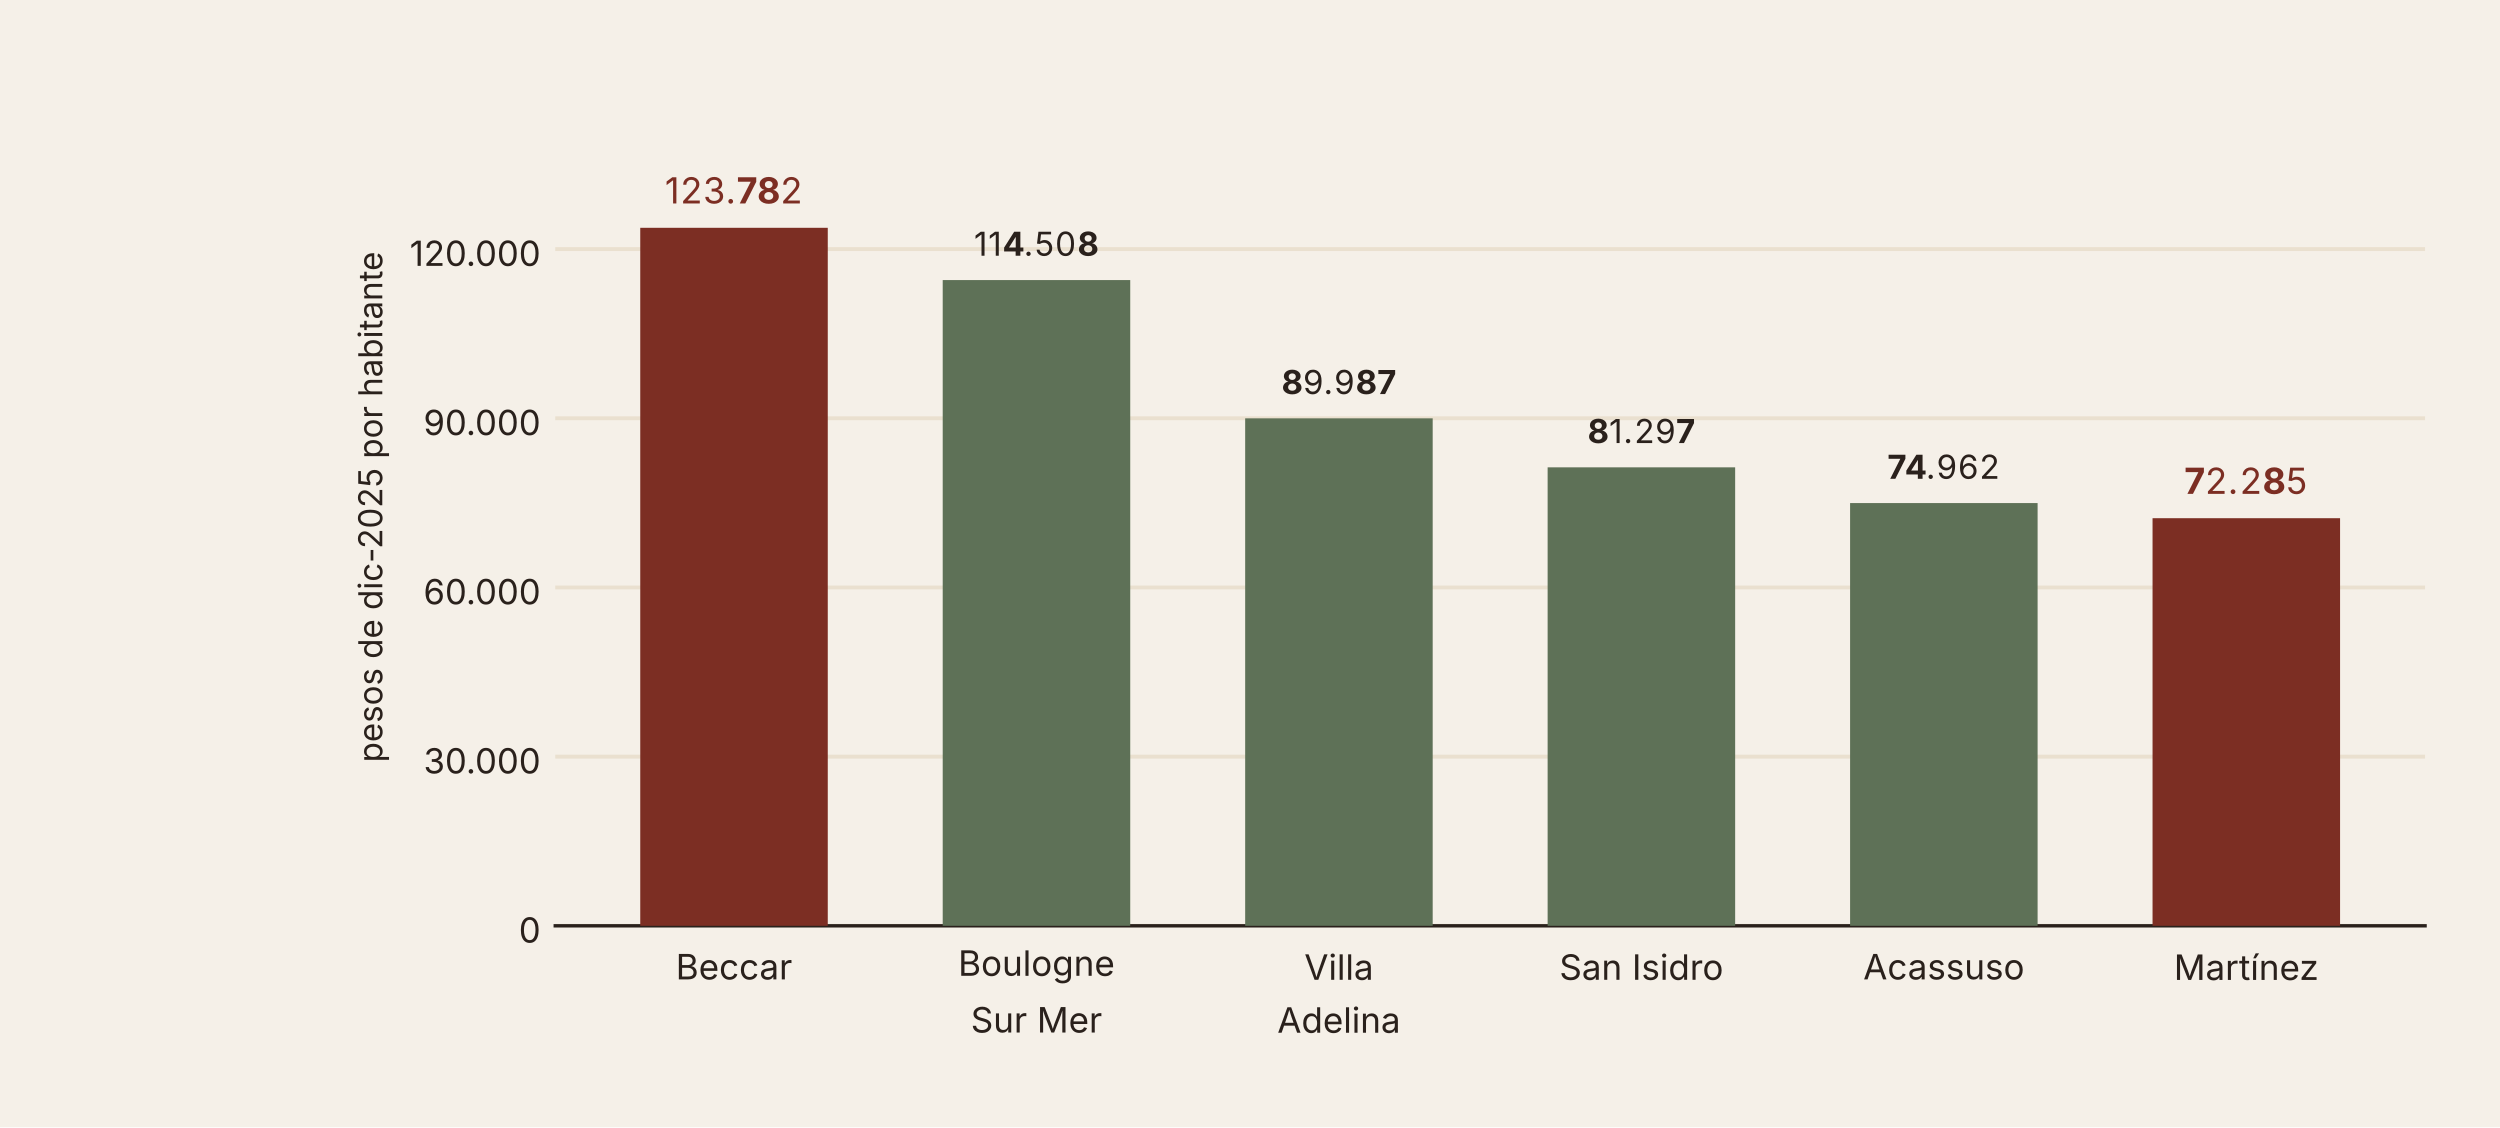
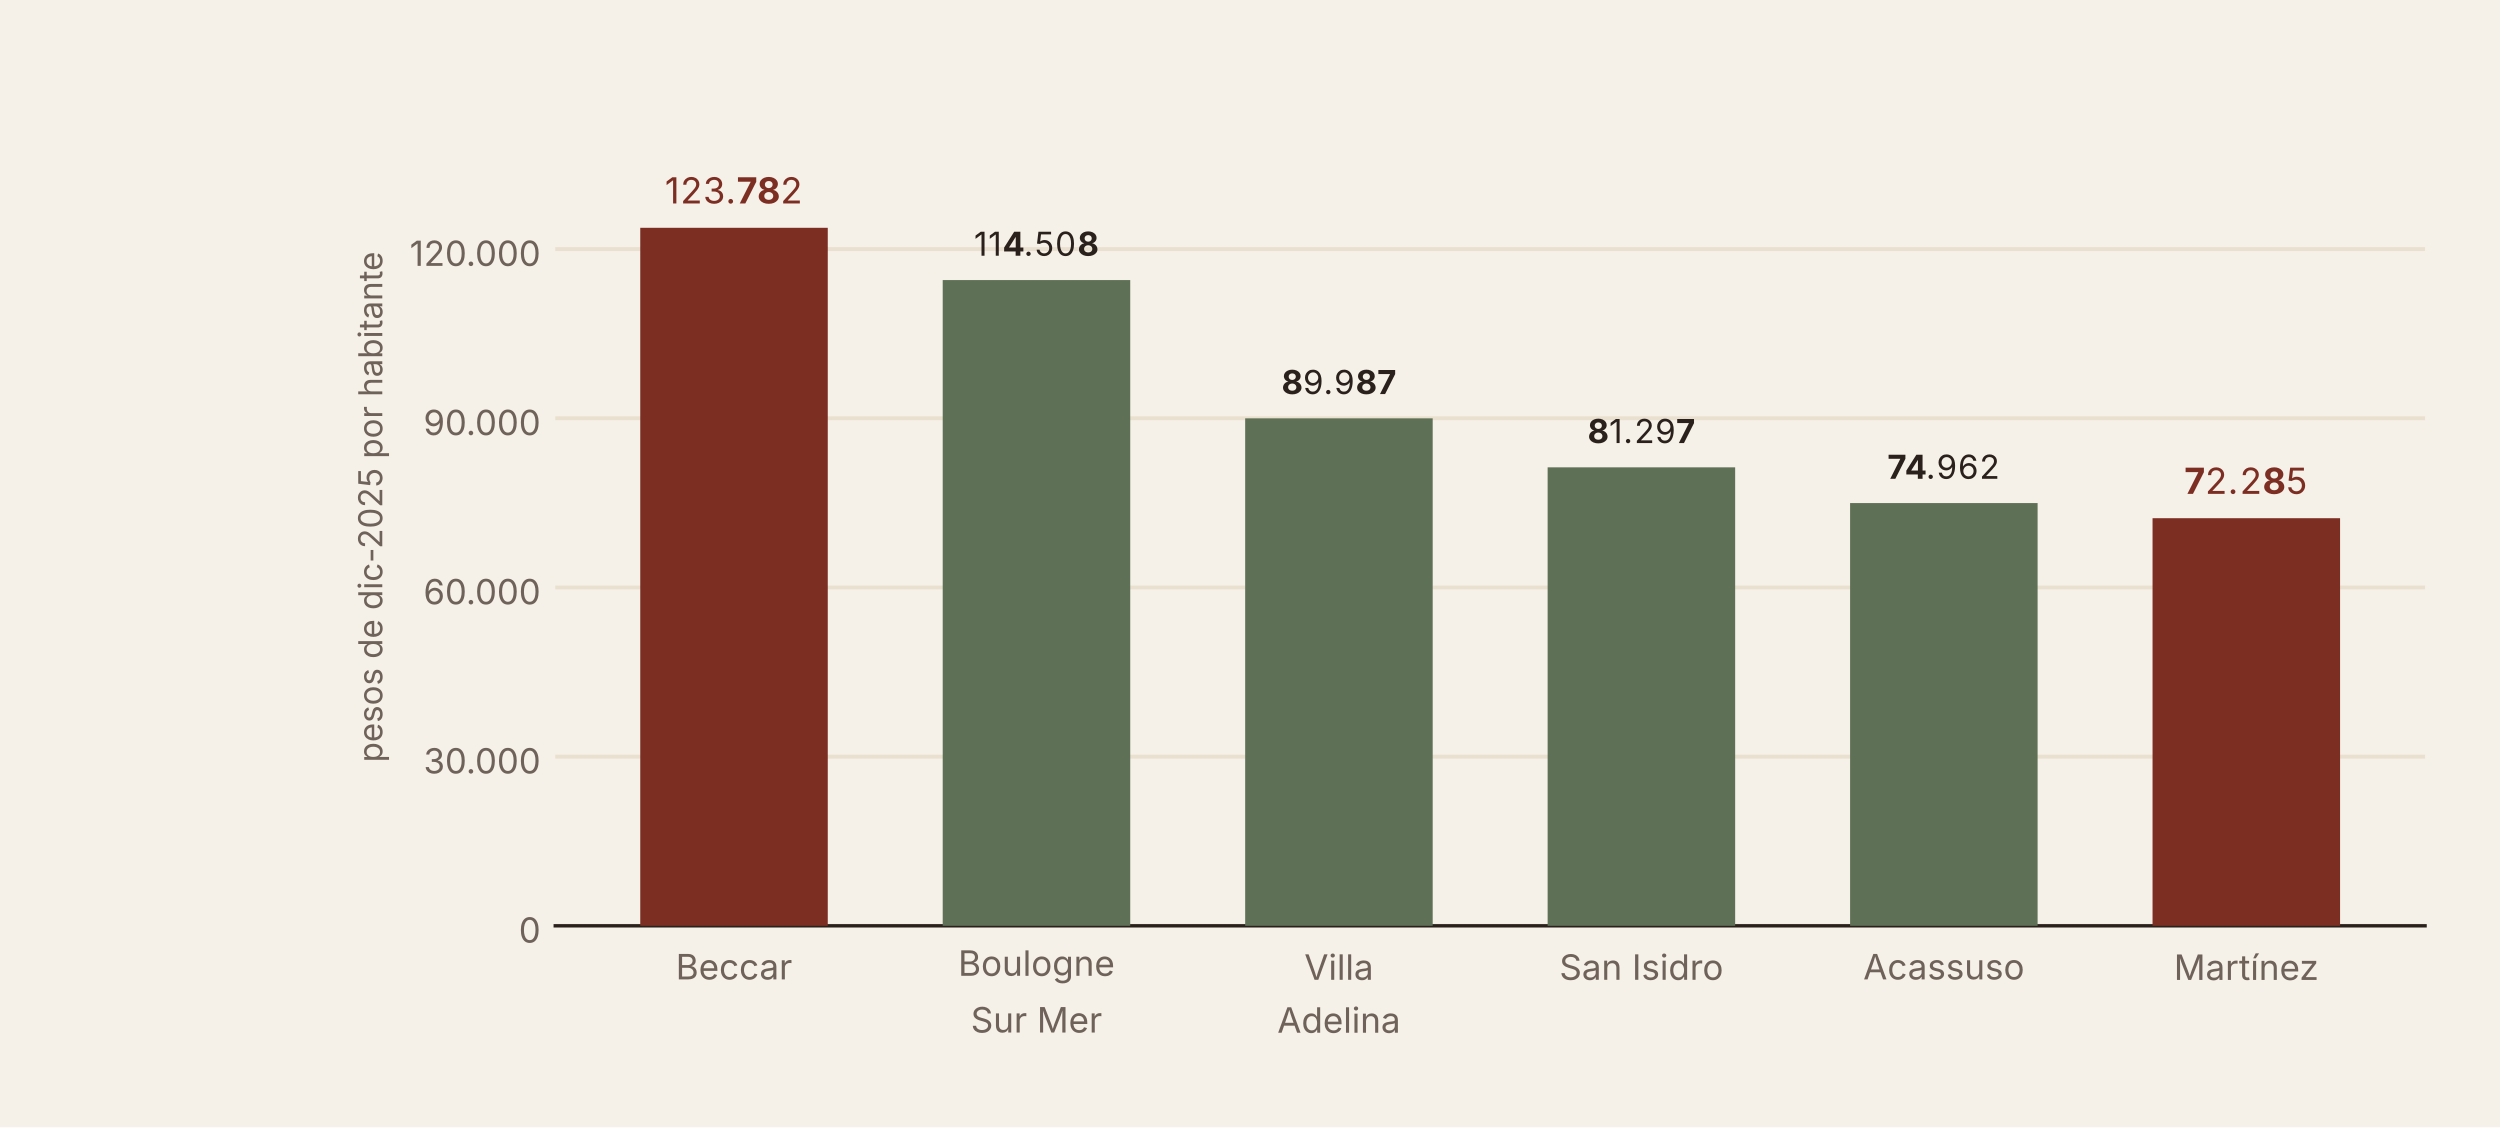
<svg xmlns="http://www.w3.org/2000/svg" xmlns:xlink="http://www.w3.org/1999/xlink" width="514.175pt" height="231.84pt" viewBox="0 0 514.175 231.84" version="1.1">
  <defs>
    <style type="text/css">*{stroke-linejoin: round; stroke-linecap: butt}</style>
  </defs>
  <g id="figure_1">
    <g id="patch_1">
      <path d="M 0 231.84  L 514.175 231.84  L 514.175 0  L 0 0  z " style="fill: #f5f0e8" />
    </g>
    <g id="axes_1">
      <g id="patch_2">
        <path d="M 114.2 190.411  L 498.762 190.411  L 498.762 18.133  L 114.2 18.133  z " style="fill: #f5f0e8" />
      </g>
      <g id="matplotlib.axis_1">
        <g id="xtick_1">
          <g id="line2d_1" />
          <g id="text_1">
-             <g style="fill: #2a211c" transform="translate(138.9847 201.4295) scale(0.072 -0.072)">
+             <g style="fill: #6e625a" transform="translate(138.9847 201.4295) scale(0.072 -0.072)">
              <defs>
                <path id="Inter-Regular-41" d="M 563 0  L 563 4656  L 2213 4656  Q 2700 4656 3017 4489  Q 3334 4322 3489 4042  Q 3644 3763 3644 3422  Q 3644 3122 3537 2926  Q 3431 2731 3257 2615  Q 3084 2500 2881 2444  L 2881 2400  Q 3100 2388 3317 2250  Q 3534 2113 3679 1859  Q 3825 1606 3825 1241  Q 3825 891 3664 609  Q 3503 328 3159 164  Q 2816 0 2266 0  L 563 0  z M 1156 525  L 2250 525  Q 2794 525 3023 734  Q 3253 944 3253 1247  Q 3253 1481 3134 1678  Q 3016 1875 2798 1994  Q 2581 2113 2281 2113  L 1156 2113  L 1156 525  z M 1156 2613  L 2181 2613  Q 2431 2613 2634 2711  Q 2838 2809 2956 2989  Q 3075 3169 3075 3409  Q 3075 3713 2864 3922  Q 2653 4131 2200 4131  L 1156 4131  L 1156 2613  z " transform="scale(0.015625)" />
                <path id="Inter-Regular-266" d="M 1963 -75  Q 1456 -75 1089 150  Q 722 375 523 778  Q 325 1181 325 1719  Q 325 2256 519 2665  Q 713 3075 1067 3306  Q 1422 3538 1897 3538  Q 2175 3538 2445 3445  Q 2716 3353 2936 3148  Q 3156 2944 3287 2609  Q 3419 2275 3419 1791  L 3419 1556  L 706 1556  L 706 2031  L 3116 2031  L 2853 1856  Q 2853 2200 2745 2467  Q 2638 2734 2425 2886  Q 2213 3038 1897 3038  Q 1581 3038 1356 2883  Q 1131 2728 1012 2479  Q 894 2231 894 1947  L 894 1631  Q 894 1244 1028 973  Q 1163 703 1405 564  Q 1647 425 1966 425  Q 2172 425 2340 484  Q 2509 544 2631 664  Q 2753 784 2819 963  L 3363 813  Q 3281 550 3087 350  Q 2894 150 2608 37  Q 2322 -75 1963 -75  z " transform="scale(0.015625)" />
                <path id="Inter-Regular-24a" d="M 1916 -75  Q 1441 -75 1083 150  Q 725 375 525 781  Q 325 1188 325 1725  Q 325 2272 525 2680  Q 725 3088 1083 3313  Q 1441 3538 1916 3538  Q 2169 3538 2394 3472  Q 2619 3406 2805 3282  Q 2991 3159 3125 2979  Q 3259 2800 3331 2572  L 2791 2419  Q 2753 2553 2675 2665  Q 2597 2778 2486 2861  Q 2375 2944 2231 2989  Q 2088 3034 1916 3034  Q 1566 3034 1341 2851  Q 1116 2669 1006 2372  Q 897 2075 897 1725  Q 897 1381 1006 1086  Q 1116 791 1341 609  Q 1566 428 1916 428  Q 2091 428 2237 475  Q 2384 522 2498 608  Q 2613 694 2691 812  Q 2769 931 2806 1072  L 3344 919  Q 3275 684 3139 501  Q 3003 319 2815 189  Q 2628 59 2400 -8  Q 2172 -75 1916 -75  z " transform="scale(0.015625)" />
                <path id="Inter-Regular-1fb" d="M 1472 -81  Q 1141 -81 870 44  Q 600 169 440 409  Q 281 650 281 994  Q 281 1294 400 1481  Q 519 1669 717 1776  Q 916 1884 1156 1937  Q 1397 1991 1641 2022  Q 1953 2063 2150 2084  Q 2347 2106 2442 2159  Q 2538 2213 2538 2341  L 2538 2359  Q 2538 2578 2456 2729  Q 2375 2881 2212 2962  Q 2050 3044 1806 3044  Q 1556 3044 1378 2966  Q 1200 2888 1089 2770  Q 978 2653 922 2531  L 381 2709  Q 516 3028 744 3208  Q 972 3388 1247 3463  Q 1522 3538 1791 3538  Q 1966 3538 2189 3495  Q 2413 3453 2620 3328  Q 2828 3203 2964 2958  Q 3100 2713 3100 2303  L 3100 0  L 2547 0  L 2547 475  L 2509 475  Q 2450 353 2319 223  Q 2188 94 1978 6  Q 1769 -81 1472 -81  z M 1569 416  Q 1881 416 2097 537  Q 2313 659 2425 854  Q 2538 1050 2538 1263  L 2538 1747  Q 2503 1706 2387 1673  Q 2272 1641 2123 1616  Q 1975 1591 1836 1573  Q 1697 1556 1616 1547  Q 1413 1522 1236 1461  Q 1059 1400 953 1283  Q 847 1166 847 966  Q 847 784 940 662  Q 1034 541 1196 478  Q 1359 416 1569 416  z " transform="scale(0.015625)" />
                <path id="Inter-Regular-354" d="M 494 0  L 494 3494  L 1038 3494  L 1038 2956  L 1075 2956  Q 1172 3222 1420 3383  Q 1669 3544 1981 3544  Q 2044 3544 2130 3541  Q 2216 3538 2266 3534  L 2266 2969  Q 2241 2975 2141 2987  Q 2041 3000 1928 3000  Q 1678 3000 1479 2895  Q 1281 2791 1168 2608  Q 1056 2425 1056 2188  L 1056 0  L 494 0  z " transform="scale(0.015625)" />
              </defs>
              <use xlink:href="#Inter-Regular-41" />
              <use xlink:href="#Inter-Regular-266" transform="translate(65.4375 0)" />
              <use xlink:href="#Inter-Regular-24a" transform="translate(123.7344 0)" />
              <use xlink:href="#Inter-Regular-24a" transform="translate(180.8594 0)" />
              <use xlink:href="#Inter-Regular-1fb" transform="translate(238.9688 0)" />
              <use xlink:href="#Inter-Regular-354" transform="translate(295.125 0)" />
            </g>
          </g>
        </g>
        <g id="xtick_2">
          <g id="line2d_2" />
          <g id="text_2">
-             <g style="fill: #2a211c" transform="translate(197.0638 200.6983) scale(0.072 -0.072)">
+             <g style="fill: #6e625a" transform="translate(197.0638 200.6983) scale(0.072 -0.072)">
              <defs>
                <path id="Inter-Regular-316" d="M 1916 -75  Q 1441 -75 1083 150  Q 725 375 525 781  Q 325 1188 325 1725  Q 325 2272 525 2680  Q 725 3088 1083 3313  Q 1441 3538 1916 3538  Q 2394 3538 2753 3313  Q 3113 3088 3313 2680  Q 3513 2272 3513 1725  Q 3513 1188 3313 781  Q 3113 375 2753 150  Q 2394 -75 1916 -75  z M 1916 428  Q 2269 428 2497 609  Q 2725 791 2834 1086  Q 2944 1381 2944 1725  Q 2944 2072 2834 2370  Q 2725 2669 2497 2851  Q 2269 3034 1916 3034  Q 1566 3034 1341 2851  Q 1116 2669 1006 2372  Q 897 2075 897 1725  Q 897 1381 1006 1086  Q 1116 791 1341 609  Q 1566 428 1916 428  z " transform="scale(0.015625)" />
                <path id="Inter-Regular-393" d="M 1678 -44  Q 1325 -44 1058 101  Q 791 247 642 540  Q 494 834 494 1275  L 494 3494  L 1056 3494  L 1056 1322  Q 1056 919 1268 691  Q 1481 463 1847 463  Q 2097 463 2295 572  Q 2494 681 2609 892  Q 2725 1103 2725 1400  L 2725 3494  L 3291 3494  L 3291 0  L 2747 0  L 2747 847  L 2822 847  Q 2659 356 2361 156  Q 2063 -44 1678 -44  z " transform="scale(0.015625)" />
                <path id="Inter-Regular-2e0" d="M 1056 4656  L 1056 0  L 494 0  L 494 4656  L 1056 4656  z " transform="scale(0.015625)" />
                <path id="Inter-Regular-292" d="M 1909 -1381  Q 1522 -1381 1239 -1282  Q 956 -1184 768 -1021  Q 581 -859 472 -669  L 928 -375  Q 1003 -475 1114 -597  Q 1225 -719 1414 -805  Q 1603 -891 1909 -891  Q 2328 -891 2598 -691  Q 2869 -491 2869 -59  L 2869 641  L 2816 641  Q 2756 541 2648 403  Q 2541 266 2339 161  Q 2138 56 1800 56  Q 1381 56 1047 254  Q 713 453 519 834  Q 325 1216 325 1763  Q 325 2303 515 2701  Q 706 3100 1042 3319  Q 1378 3538 1813 3538  Q 2150 3538 2351 3427  Q 2553 3316 2662 3172  Q 2772 3028 2831 2934  L 2884 2934  L 2884 3494  L 3431 3494  L 3431 -91  Q 3431 -541 3228 -827  Q 3025 -1113 2679 -1247  Q 2334 -1381 1909 -1381  z M 1894 556  Q 2213 556 2431 701  Q 2650 847 2762 1120  Q 2875 1394 2875 1775  Q 2875 2147 2764 2430  Q 2653 2713 2434 2873  Q 2216 3034 1894 3034  Q 1563 3034 1341 2864  Q 1119 2694 1008 2409  Q 897 2125 897 1775  Q 897 1416 1009 1141  Q 1122 866 1344 711  Q 1566 556 1894 556  z " transform="scale(0.015625)" />
                <path id="Inter-Regular-305" d="M 1056 2094  L 1056 0  L 494 0  L 494 3494  L 1034 3494  L 1038 2647  L 959 2647  Q 1119 3131 1414 3334  Q 1709 3538 2106 3538  Q 2459 3538 2725 3392  Q 2991 3247 3139 2955  Q 3288 2663 3288 2219  L 3288 0  L 2725 0  L 2725 2172  Q 2725 2575 2514 2803  Q 2303 3031 1938 3031  Q 1688 3031 1488 2922  Q 1288 2813 1172 2603  Q 1056 2394 1056 2094  z " transform="scale(0.015625)" />
              </defs>
              <use xlink:href="#Inter-Regular-41" />
              <use xlink:href="#Inter-Regular-316" transform="translate(65.4375 0)" />
              <use xlink:href="#Inter-Regular-393" transform="translate(125.4062 0)" />
              <use xlink:href="#Inter-Regular-2e0" transform="translate(184.5312 0)" />
              <use xlink:href="#Inter-Regular-316" transform="translate(208.75 0)" />
              <use xlink:href="#Inter-Regular-292" transform="translate(268.7188 0)" />
              <use xlink:href="#Inter-Regular-305" transform="translate(330.0469 0)" />
              <use xlink:href="#Inter-Regular-266" transform="translate(389.125 0)" />
            </g>
-             <g style="fill: #2a211c" transform="translate(199.6597 212.3546) scale(0.072 -0.072)">
+             <g style="fill: #6e625a" transform="translate(199.6597 212.3546) scale(0.072 -0.072)">
              <defs>
                <path id="Inter-Regular-18d" d="M 2053 -81  Q 1550 -81 1179 81  Q 809 244 600 536  Q 391 828 363 1219  L 972 1219  Q 997 956 1150 786  Q 1303 616 1542 533  Q 1781 450 2053 450  Q 2369 450 2620 553  Q 2872 656 3019 843  Q 3166 1031 3166 1278  Q 3166 1503 3039 1643  Q 2913 1784 2703 1875  Q 2494 1966 2244 2034  L 1681 2194  Q 1119 2353 806 2650  Q 494 2947 494 3409  Q 494 3803 706 4098  Q 919 4394 1281 4556  Q 1644 4719 2094 4719  Q 2553 4719 2906 4556  Q 3259 4394 3464 4114  Q 3669 3834 3681 3481  L 3100 3481  Q 3059 3822 2775 4008  Q 2491 4194 2075 4194  Q 1775 4194 1548 4095  Q 1322 3997 1197 3826  Q 1072 3656 1072 3438  Q 1072 3194 1223 3045  Q 1375 2897 1583 2814  Q 1791 2731 1959 2684  L 2425 2556  Q 2613 2506 2839 2418  Q 3066 2331 3272 2186  Q 3478 2041 3611 1817  Q 3744 1594 3744 1269  Q 3744 888 3545 581  Q 3347 275 2969 97  Q 2591 -81 2053 -81  z " transform="scale(0.015625)" />
                <path id="Inter-Regular-6f1" transform="scale(0.015625)" />
                <path id="Inter-Regular-124" d="M 563 0  L 563 4656  L 1406 4656  L 2553 1719  Q 2594 1616 2645 1461  Q 2697 1306 2755 1125  Q 2813 944 2866 764  Q 2919 584 2959 431  L 2828 431  Q 2872 575 2925 751  Q 2978 928 3036 1111  Q 3094 1294 3147 1453  Q 3200 1613 3241 1719  L 4372 4656  L 5219 4656  L 5219 0  L 4634 0  L 4634 2659  Q 4634 2803 4636 2987  Q 4638 3172 4642 3375  Q 4647 3578 4651 3787  Q 4656 3997 4659 4194  L 4709 4194  Q 4644 3978 4570 3754  Q 4497 3531 4426 3323  Q 4356 3116 4293 2944  Q 4231 2772 4188 2659  L 3147 0  L 2631 0  L 1575 2659  Q 1531 2769 1472 2936  Q 1413 3103 1342 3308  Q 1272 3513 1197 3739  Q 1122 3966 1044 4194  L 1100 4194  Q 1106 4019 1111 3816  Q 1116 3613 1119 3405  Q 1122 3197 1125 3005  Q 1128 2813 1128 2659  L 1128 0  L 563 0  z " transform="scale(0.015625)" />
              </defs>
              <use xlink:href="#Inter-Regular-18d" />
              <use xlink:href="#Inter-Regular-393" transform="translate(64.15625 0)" />
              <use xlink:href="#Inter-Regular-354" transform="translate(123.2812 0)" />
              <use xlink:href="#Inter-Regular-6f1" transform="translate(160.9219 0)" />
              <use xlink:href="#Inter-Regular-124" transform="translate(189.0469 0)" />
              <use xlink:href="#Inter-Regular-266" transform="translate(279.375 0)" />
              <use xlink:href="#Inter-Regular-354" transform="translate(337.6719 0)" />
            </g>
          </g>
        </g>
        <g id="xtick_3">
          <g id="line2d_3" />
          <g id="text_3">
-             <g style="fill: #2a211c" transform="translate(268.2565 201.5156) scale(0.072 -0.072)">
+             <g style="fill: #6e625a" transform="translate(268.2565 201.5156) scale(0.072 -0.072)">
              <defs>
                <path id="Inter-Regular-1c8" d="M 1875 0  L 163 4656  L 788 4656  L 1772 1894  Q 1856 1656 1982 1259  Q 2109 863 2278 281  L 2163 281  Q 2331 878 2456 1267  Q 2581 1656 2663 1894  L 3622 4656  L 4253 4656  L 2559 0  L 1875 0  z " transform="scale(0.015625)" />
                <path id="Inter-Regular-2b1" d="M 494 0  L 494 3494  L 1056 3494  L 1056 0  L 494 0  z M 778 4066  Q 619 4066 503 4175  Q 387 4284 387 4438  Q 387 4594 503 4701  Q 619 4809 778 4809  Q 940 4809 1056 4701  Q 1172 4594 1172 4438  Q 1172 4284 1056 4175  Q 940 4066 778 4066  z " transform="scale(0.015625)" />
              </defs>
              <use xlink:href="#Inter-Regular-1c8" />
              <use xlink:href="#Inter-Regular-2b1" transform="translate(69 0)" />
              <use xlink:href="#Inter-Regular-2e0" transform="translate(93.21875 0)" />
              <use xlink:href="#Inter-Regular-2e0" transform="translate(117.4375 0)" />
              <use xlink:href="#Inter-Regular-1fb" transform="translate(141.6562 0)" />
            </g>
-             <g style="fill: #2a211c" transform="translate(262.6984 212.4053) scale(0.072 -0.072)">
+             <g style="fill: #6e625a" transform="translate(262.6984 212.4053) scale(0.072 -0.072)">
              <defs>
                <path id="Inter-Regular-2" d="M 163 0  L 1853 4656  L 2541 4656  L 4253 0  L 3628 0  L 2641 2763  Q 2550 3019 2429 3401  Q 2309 3784 2138 4378  L 2250 4378  Q 2081 3778 1957 3389  Q 1834 3000 1753 2763  L 794 0  L 163 0  z M 1013 1300  L 1013 1819  L 3403 1819  L 3403 1300  L 1013 1300  z " transform="scale(0.015625)" />
                <path id="Inter-Regular-255" d="M 1803 -75  Q 1369 -75 1034 147  Q 700 369 512 775  Q 325 1181 325 1738  Q 325 2291 514 2695  Q 703 3100 1037 3319  Q 1372 3538 1806 3538  Q 2147 3538 2347 3425  Q 2547 3313 2655 3170  Q 2763 3028 2819 2934  L 2863 2934  L 2863 4656  L 3425 4656  L 3425 0  L 2881 0  L 2881 541  L 2819 541  Q 2763 444 2652 298  Q 2541 153 2339 39  Q 2138 -75 1803 -75  z M 1888 428  Q 2206 428 2425 595  Q 2644 763 2756 1059  Q 2869 1356 2869 1744  Q 2869 2131 2758 2420  Q 2647 2709 2428 2871  Q 2209 3034 1888 3034  Q 1556 3034 1336 2862  Q 1116 2691 1006 2398  Q 897 2106 897 1744  Q 897 1378 1008 1079  Q 1119 781 1341 604  Q 1563 428 1888 428  z " transform="scale(0.015625)" />
              </defs>
              <use xlink:href="#Inter-Regular-2" />
              <use xlink:href="#Inter-Regular-255" transform="translate(69 0)" />
              <use xlink:href="#Inter-Regular-266" transform="translate(130.2344 0)" />
              <use xlink:href="#Inter-Regular-2e0" transform="translate(188.5312 0)" />
              <use xlink:href="#Inter-Regular-2b1" transform="translate(212.75 0)" />
              <use xlink:href="#Inter-Regular-305" transform="translate(236.9688 0)" />
              <use xlink:href="#Inter-Regular-1fb" transform="translate(296.0469 0)" />
            </g>
          </g>
        </g>
        <g id="xtick_4">
          <g id="line2d_4" />
          <g id="text_4">
-             <g style="fill: #2a211c" transform="translate(320.7163 201.5156) scale(0.072 -0.072)">
+             <g style="fill: #6e625a" transform="translate(320.7163 201.5156) scale(0.072 -0.072)">
              <defs>
                <path id="Inter-Regular-c5" d="M 1156 4656  L 1156 0  L 563 0  L 563 4656  L 1156 4656  z " transform="scale(0.015625)" />
                <path id="Inter-Regular-367" d="M 1681 -75  Q 1322 -75 1042 29  Q 763 134 581 340  Q 400 547 338 847  L 872 975  Q 947 688 1155 553  Q 1363 419 1675 419  Q 2041 419 2258 575  Q 2475 731 2475 947  Q 2475 1128 2348 1248  Q 2222 1369 1963 1428  L 1381 1566  Q 906 1678 675 1914  Q 444 2150 444 2519  Q 444 2819 612 3048  Q 781 3278 1073 3408  Q 1366 3538 1738 3538  Q 2097 3538 2348 3430  Q 2600 3322 2758 3133  Q 2916 2944 2994 2697  L 2484 2566  Q 2413 2753 2245 2906  Q 2078 3059 1741 3059  Q 1428 3059 1220 2915  Q 1013 2772 1013 2553  Q 1013 2359 1153 2242  Q 1294 2125 1600 2053  L 2128 1928  Q 2603 1816 2831 1580  Q 3059 1344 3059 984  Q 3059 678 2886 439  Q 2713 200 2402 62  Q 2091 -75 1681 -75  z " transform="scale(0.015625)" />
              </defs>
              <use xlink:href="#Inter-Regular-18d" />
              <use xlink:href="#Inter-Regular-1fb" transform="translate(64.15625 0)" />
              <use xlink:href="#Inter-Regular-305" transform="translate(120.3125 0)" />
              <use xlink:href="#Inter-Regular-6f1" transform="translate(179.3906 0)" />
              <use xlink:href="#Inter-Regular-c5" transform="translate(207.5156 0)" />
              <use xlink:href="#Inter-Regular-367" transform="translate(234.375 0)" />
              <use xlink:href="#Inter-Regular-2b1" transform="translate(287.1562 0)" />
              <use xlink:href="#Inter-Regular-255" transform="translate(311.375 0)" />
              <use xlink:href="#Inter-Regular-354" transform="translate(372.6094 0)" />
              <use xlink:href="#Inter-Regular-316" transform="translate(408.5938 0)" />
            </g>
          </g>
        </g>
        <g id="xtick_5">
          <g id="line2d_5" />
          <g id="text_5">
-             <g style="fill: #2a211c" transform="translate(383.206 201.4295) scale(0.072 -0.072)">
+             <g style="fill: #6e625a" transform="translate(383.206 201.4295) scale(0.072 -0.072)">
              <use xlink:href="#Inter-Regular-2" />
              <use xlink:href="#Inter-Regular-24a" transform="translate(69 0)" />
              <use xlink:href="#Inter-Regular-1fb" transform="translate(127.1094 0)" />
              <use xlink:href="#Inter-Regular-367" transform="translate(183.2656 0)" />
              <use xlink:href="#Inter-Regular-367" transform="translate(236.0469 0)" />
              <use xlink:href="#Inter-Regular-393" transform="translate(288.8281 0)" />
              <use xlink:href="#Inter-Regular-367" transform="translate(347.9531 0)" />
              <use xlink:href="#Inter-Regular-316" transform="translate(400.7344 0)" />
            </g>
          </g>
        </g>
        <g id="xtick_6">
          <g id="line2d_6" />
          <g id="text_6">
-             <g style="fill: #2a211c" transform="translate(447.103 201.5494) scale(0.072 -0.072)">
+             <g style="fill: #6e625a" transform="translate(447.103 201.5494) scale(0.072 -0.072)">
              <defs>
                <path id="Inter-Regular-379" d="M 1869 3494  L 1869 3013  L 63 3013  L 63 3494  L 1869 3494  z M 588 4325  L 1150 4325  L 1150 906  Q 1150 672 1245 564  Q 1341 456 1563 456  Q 1616 456 1698 468  Q 1781 481 1850 494  L 1966 19  Q 1878 -13 1767 -28  Q 1656 -44 1547 -44  Q 1094 -44 841 195  Q 588 434 588 863  L 588 4325  z " transform="scale(0.015625)" />
                <path id="Inter-Regular-2bb" d="M 494 0  L 494 3494  L 1056 3494  L 1056 0  L 494 0  z M 531 3950  L 969 4869  L 1597 4869  L 990 3950  L 531 3950  z " transform="scale(0.015625)" />
                <path id="Inter-Regular-3fe" d="M 394 0  L 394 419  L 2353 2938  L 2353 2972  L 456 2972  L 456 3494  L 3078 3494  L 3078 3047  L 1175 556  L 1175 522  L 3141 522  L 3141 0  L 394 0  z " transform="scale(0.015625)" />
              </defs>
              <use xlink:href="#Inter-Regular-124" />
              <use xlink:href="#Inter-Regular-1fb" transform="translate(90.32812 0)" />
              <use xlink:href="#Inter-Regular-354" transform="translate(146.4844 0)" />
              <use xlink:href="#Inter-Regular-379" transform="translate(185.6875 0)" />
              <use xlink:href="#Inter-Regular-2bb" transform="translate(218.4062 0)" />
              <use xlink:href="#Inter-Regular-305" transform="translate(242.625 0)" />
              <use xlink:href="#Inter-Regular-266" transform="translate(301.7031 0)" />
              <use xlink:href="#Inter-Regular-3fe" transform="translate(358.5312 0)" />
            </g>
          </g>
        </g>
      </g>
      <g id="matplotlib.axis_2">
        <g id="ytick_1">
          <g id="line2d_7">
-             <path d="M 114.2 190.411  L 498.762 190.411  " clip-path="url(#pfcc212c8fe)" style="fill: none; stroke: #eae0cf; stroke-width: 0.8; stroke-linecap: square" />
+             <path d="M 114.2 190.411  L 498.762 190.411  " clip-path="url(#p37b7d647cb)" style="fill: none; stroke: #eae0cf; stroke-width: 0.8; stroke-linecap: square" />
          </g>
          <g id="line2d_8" />
          <g id="text_7">
-             <g style="fill: #2a211c" transform="translate(106.7015 193.8649) scale(0.0713 -0.0713)">
+             <g style="fill: #6e625a" transform="translate(106.7015 193.8649) scale(0.0713 -0.0713)">
              <defs>
                <path id="Inter-Regular-53d" d="M 2019 -63  Q 1500 -63 1134 218  Q 769 500 575 1033  Q 381 1566 381 2325  Q 381 3081 576 3615  Q 772 4150 1137 4434  Q 1503 4719 2019 4719  Q 2534 4719 2901 4434  Q 3269 4150 3462 3615  Q 3656 3081 3656 2325  Q 3656 1569 3464 1034  Q 3272 500 2906 218  Q 2541 -63 2019 -63  z M 2019 456  Q 2359 456 2596 678  Q 2834 900 2959 1317  Q 3084 1734 3084 2325  Q 3084 2919 2959 3339  Q 2834 3759 2596 3981  Q 2359 4203 2019 4203  Q 1678 4203 1440 3979  Q 1203 3756 1078 3337  Q 953 2919 953 2325  Q 953 1734 1078 1317  Q 1203 900 1440 678  Q 1678 456 2019 456  z " transform="scale(0.015625)" />
              </defs>
              <use xlink:href="#Inter-Regular-53d" />
            </g>
          </g>
        </g>
        <g id="ytick_2">
          <g id="line2d_9">
-             <path d="M 114.2 155.617  L 498.762 155.617  " clip-path="url(#pfcc212c8fe)" style="fill: none; stroke: #eae0cf; stroke-width: 0.8; stroke-linecap: square" />
+             <path d="M 114.2 155.617  L 498.762 155.617  " clip-path="url(#p37b7d647cb)" style="fill: none; stroke: #eae0cf; stroke-width: 0.8; stroke-linecap: square" />
          </g>
          <g id="line2d_10" />
          <g id="text_8">
-             <g style="fill: #2a211c" transform="translate(87.10844 159.0703) scale(0.0713 -0.0713)">
+             <g style="fill: #6e625a" transform="translate(87.10844 159.0703) scale(0.0713 -0.0713)">
              <defs>
                <path id="Inter-Regular-541" d="M 1984 -63  Q 1528 -63 1175 93  Q 822 250 614 528  Q 406 806 391 1175  L 991 1175  Q 1009 953 1142 792  Q 1275 631 1492 545  Q 1709 459 1975 459  Q 2269 459 2495 561  Q 2722 663 2853 847  Q 2984 1031 2984 1272  Q 2984 1525 2857 1717  Q 2731 1909 2490 2018  Q 2250 2128 1903 2128  L 1525 2128  L 1525 2644  L 1903 2644  Q 2175 2644 2383 2742  Q 2591 2841 2706 3019  Q 2822 3197 2822 3438  Q 2822 3669 2720 3841  Q 2619 4013 2431 4108  Q 2244 4203 1991 4203  Q 1753 4203 1545 4117  Q 1338 4031 1205 3872  Q 1072 3713 1063 3484  L 491 3484  Q 503 3850 709 4128  Q 916 4406 1255 4562  Q 1594 4719 2003 4719  Q 2438 4719 2752 4544  Q 3066 4369 3234 4084  Q 3403 3800 3403 3469  Q 3403 3075 3195 2800  Q 2988 2525 2631 2419  L 2631 2381  Q 2928 2334 3139 2181  Q 3350 2028 3461 1793  Q 3572 1559 3572 1266  Q 3572 884 3365 584  Q 3159 284 2800 110  Q 2441 -63 1984 -63  z " transform="scale(0.015625)" />
                <path id="Inter-Regular-5de" d="M 922 -41  Q 747 -41 623 82  Q 500 206 500 381  Q 500 556 623 679  Q 747 803 922 803  Q 1097 803 1220 679  Q 1344 556 1344 381  Q 1344 206 1220 82  Q 1097 -41 922 -41  z " transform="scale(0.015625)" />
              </defs>
              <use xlink:href="#Inter-Regular-541" />
              <use xlink:href="#Inter-Regular-53d" transform="translate(61.76562 0)" />
              <use xlink:href="#Inter-Regular-5de" transform="translate(122.3281 0)" />
              <use xlink:href="#Inter-Regular-53d" transform="translate(148.6094 0)" />
              <use xlink:href="#Inter-Regular-53d" transform="translate(211.7031 0)" />
              <use xlink:href="#Inter-Regular-53d" transform="translate(274.7969 0)" />
            </g>
          </g>
        </g>
        <g id="ytick_3">
          <g id="line2d_11">
-             <path d="M 114.2 120.822  L 498.762 120.822  " clip-path="url(#pfcc212c8fe)" style="fill: none; stroke: #eae0cf; stroke-width: 0.8; stroke-linecap: square" />
+             <path d="M 114.2 120.822  L 498.762 120.822  " clip-path="url(#p37b7d647cb)" style="fill: none; stroke: #eae0cf; stroke-width: 0.8; stroke-linecap: square" />
          </g>
          <g id="line2d_12" />
          <g id="text_9">
-             <g style="fill: #2a211c" transform="translate(87.09061 124.2757) scale(0.0713 -0.0713)">
+             <g style="fill: #6e625a" transform="translate(87.09061 124.2757) scale(0.0713 -0.0713)">
              <defs>
                <path id="Inter-Regular-545" d="M 2019 -63  Q 1728 -63 1437 43  Q 1147 150 908 400  Q 669 650 525 1078  Q 381 1506 381 2150  Q 381 2766 498 3242  Q 616 3719 839 4048  Q 1063 4378 1378 4548  Q 1694 4719 2091 4719  Q 2481 4719 2790 4562  Q 3100 4406 3297 4128  Q 3494 3850 3550 3484  L 2969 3484  Q 2891 3788 2672 3991  Q 2453 4194 2091 4194  Q 1734 4194 1476 3984  Q 1219 3775 1081 3379  Q 944 2984 944 2425  L 981 2425  Q 1106 2619 1281 2758  Q 1456 2897 1672 2970  Q 1888 3044 2128 3044  Q 2528 3044 2859 2847  Q 3191 2650 3389 2301  Q 3588 1953 3588 1503  Q 3588 1069 3394 714  Q 3200 359 2847 148  Q 2494 -63 2019 -63  z M 2019 459  Q 2300 459 2525 600  Q 2750 741 2881 977  Q 3013 1213 3013 1503  Q 3013 1788 2886 2020  Q 2759 2253 2537 2390  Q 2316 2528 2034 2528  Q 1822 2528 1639 2445  Q 1456 2363 1318 2217  Q 1181 2072 1104 1886  Q 1028 1700 1028 1497  Q 1028 1222 1156 986  Q 1284 750 1509 604  Q 1734 459 2019 459  z " transform="scale(0.015625)" />
              </defs>
              <use xlink:href="#Inter-Regular-545" />
              <use xlink:href="#Inter-Regular-53d" transform="translate(62.01562 0)" />
              <use xlink:href="#Inter-Regular-5de" transform="translate(122.5781 0)" />
              <use xlink:href="#Inter-Regular-53d" transform="translate(148.8594 0)" />
              <use xlink:href="#Inter-Regular-53d" transform="translate(211.9531 0)" />
              <use xlink:href="#Inter-Regular-53d" transform="translate(275.0469 0)" />
            </g>
          </g>
        </g>
        <g id="ytick_4">
          <g id="line2d_13">
-             <path d="M 114.2 86.027  L 498.762 86.027  " clip-path="url(#pfcc212c8fe)" style="fill: none; stroke: #eae0cf; stroke-width: 0.8; stroke-linecap: square" />
+             <path d="M 114.2 86.027  L 498.762 86.027  " clip-path="url(#p37b7d647cb)" style="fill: none; stroke: #eae0cf; stroke-width: 0.8; stroke-linecap: square" />
          </g>
          <g id="line2d_14" />
          <g id="text_10">
-             <g style="fill: #2a211c" transform="translate(87.09061 89.48105) scale(0.0713 -0.0713)">
+             <g style="fill: #6e625a" transform="translate(87.09061 89.48105) scale(0.0713 -0.0713)">
              <defs>
                <path id="Inter-Regular-548" d="M 1884 -63  Q 1488 -63 1178 93  Q 869 250 672 531  Q 475 813 419 1184  L 1006 1184  Q 1078 875 1297 669  Q 1516 463 1884 463  Q 2241 463 2497 672  Q 2753 881 2892 1278  Q 3031 1675 3031 2238  L 2994 2238  Q 2869 2047 2694 1908  Q 2519 1769 2305 1692  Q 2091 1616 1847 1616  Q 1447 1616 1112 1814  Q 778 2013 579 2361  Q 381 2709 381 3156  Q 381 3591 578 3948  Q 775 4306 1129 4517  Q 1484 4728 1963 4719  Q 2250 4716 2537 4608  Q 2825 4500 3062 4253  Q 3300 4006 3444 3581  Q 3588 3156 3588 2513  Q 3588 1894 3470 1416  Q 3353 938 3131 608  Q 2909 278 2593 107  Q 2278 -63 1884 -63  z M 1934 2134  Q 2147 2134 2331 2218  Q 2516 2303 2653 2448  Q 2791 2594 2869 2780  Q 2947 2966 2947 3172  Q 2947 3441 2817 3673  Q 2688 3906 2464 4051  Q 2241 4197 1953 4197  Q 1672 4197 1448 4058  Q 1225 3919 1094 3683  Q 963 3447 963 3159  Q 963 2875 1089 2642  Q 1216 2409 1434 2271  Q 1653 2134 1934 2134  z " transform="scale(0.015625)" />
              </defs>
              <use xlink:href="#Inter-Regular-548" />
              <use xlink:href="#Inter-Regular-53d" transform="translate(62.01562 0)" />
              <use xlink:href="#Inter-Regular-5de" transform="translate(122.5781 0)" />
              <use xlink:href="#Inter-Regular-53d" transform="translate(148.8594 0)" />
              <use xlink:href="#Inter-Regular-53d" transform="translate(211.9531 0)" />
              <use xlink:href="#Inter-Regular-53d" transform="translate(275.0469 0)" />
            </g>
          </g>
        </g>
        <g id="ytick_5">
          <g id="line2d_15">
-             <path d="M 114.2 51.233  L 498.762 51.233  " clip-path="url(#pfcc212c8fe)" style="fill: none; stroke: #eae0cf; stroke-width: 0.8; stroke-linecap: square" />
+             <path d="M 114.2 51.233  L 498.762 51.233  " clip-path="url(#p37b7d647cb)" style="fill: none; stroke: #eae0cf; stroke-width: 0.8; stroke-linecap: square" />
          </g>
          <g id="line2d_16" />
          <g id="text_11">
-             <g style="fill: #2a211c" transform="translate(84.26424 54.68644) scale(0.0713 -0.0713)">
+             <g style="fill: #6e625a" transform="translate(84.26424 54.68644) scale(0.0713 -0.0713)">
              <defs>
                <path id="Inter-Regular-53e" d="M 2041 4656  L 2041 0  L 1456 0  L 1456 4106  L 1425 4106  L 300 3272  L 300 3909  L 1313 4656  L 2041 4656  z " transform="scale(0.015625)" />
                <path id="Inter-Regular-53f" d="M 481 0  L 481 428  L 2028 2106  Q 2288 2388 2459 2600  Q 2631 2813 2718 3005  Q 2806 3197 2806 3413  Q 2806 3656 2690 3834  Q 2575 4013 2378 4108  Q 2181 4203 1931 4203  Q 1666 4203 1470 4095  Q 1275 3988 1169 3792  Q 1063 3597 1063 3334  L 494 3334  Q 494 3747 684 4059  Q 875 4372 1203 4545  Q 1531 4719 1947 4719  Q 2363 4719 2683 4545  Q 3003 4372 3186 4078  Q 3369 3784 3369 3419  Q 3369 3166 3278 2927  Q 3188 2688 2959 2384  Q 2731 2081 2319 1644  L 1300 559  L 1300 522  L 3447 522  L 3447 0  L 481 0  z " transform="scale(0.015625)" />
              </defs>
              <use xlink:href="#Inter-Regular-53e" />
              <use xlink:href="#Inter-Regular-53f" transform="translate(40.67188 0)" />
              <use xlink:href="#Inter-Regular-53d" transform="translate(101.6562 0)" />
              <use xlink:href="#Inter-Regular-5de" transform="translate(162.2188 0)" />
              <use xlink:href="#Inter-Regular-53d" transform="translate(188.5 0)" />
              <use xlink:href="#Inter-Regular-53d" transform="translate(251.5938 0)" />
              <use xlink:href="#Inter-Regular-53d" transform="translate(314.6875 0)" />
            </g>
          </g>
        </g>
        <g id="text_12">
-           <g style="fill: #2a211c" transform="translate(78.624 156.7937) rotate(-90) scale(0.068 -0.068)">
+           <g style="fill: #6e625a" transform="translate(78.624 156.7937) rotate(-90) scale(0.068 -0.068)">
            <defs>
              <path id="Inter-Regular-34b" d="M 494 -1306  L 494 3494  L 1038 3494  L 1038 2934  L 1100 2934  Q 1159 3028 1265 3170  Q 1372 3313 1572 3425  Q 1772 3538 2113 3538  Q 2550 3538 2883 3319  Q 3216 3100 3405 2695  Q 3594 2291 3594 1738  Q 3594 1181 3406 775  Q 3219 369 2886 147  Q 2553 -75 2116 -75  Q 1784 -75 1581 39  Q 1378 153 1268 298  Q 1159 444 1100 541  L 1056 541  L 1056 -1306  L 494 -1306  z M 2031 428  Q 2359 428 2579 604  Q 2800 781 2911 1079  Q 3022 1378 3022 1744  Q 3022 2106 2912 2398  Q 2803 2691 2583 2862  Q 2363 3034 2031 3034  Q 1709 3034 1490 2871  Q 1272 2709 1161 2420  Q 1050 2131 1050 1744  Q 1050 1356 1162 1059  Q 1275 763 1495 595  Q 1716 428 2031 428  z " transform="scale(0.015625)" />
              <path id="Inter-Regular-5b3" d="M 2494 2247  L 2494 1728  L 450 1728  L 450 2247  L 2494 2247  z " transform="scale(0.015625)" />
              <path id="Inter-Regular-543" d="M 1863 -63  Q 1453 -63 1128 98  Q 803 259 609 539  Q 416 819 400 1175  L 975 1175  Q 994 969 1116 806  Q 1238 644 1433 551  Q 1628 459 1863 459  Q 2144 459 2364 590  Q 2584 722 2709 953  Q 2834 1184 2834 1478  Q 2834 1778 2703 2015  Q 2572 2253 2345 2389  Q 2119 2525 1825 2525  Q 1609 2525 1387 2456  Q 1166 2388 1028 2281  L 472 2350  L 747 4656  L 3197 4656  L 3197 4134  L 1247 4134  L 1088 2775  L 1113 2775  Q 1256 2894 1475 2970  Q 1694 3047 1934 3047  Q 2253 3047 2523 2931  Q 2794 2816 2994 2605  Q 3194 2394 3305 2109  Q 3416 1825 3416 1488  Q 3416 1041 3214 691  Q 3013 341 2663 139  Q 2313 -63 1863 -63  z " transform="scale(0.015625)" />
              <path id="Inter-Regular-29e" d="M 1056 2094  L 1056 0  L 494 0  L 494 4656  L 1056 4656  L 1056 2647  L 959 2647  Q 1119 3131 1414 3334  Q 1709 3538 2106 3538  Q 2459 3538 2726 3392  Q 2994 3247 3142 2955  Q 3291 2663 3291 2219  L 3291 0  L 2725 0  L 2725 2172  Q 2725 2575 2514 2803  Q 2303 3031 1938 3031  Q 1688 3031 1488 2922  Q 1288 2813 1172 2603  Q 1056 2394 1056 2094  z " transform="scale(0.015625)" />
              <path id="Inter-Regular-242" d="M 2116 -75  Q 1784 -75 1581 39  Q 1378 153 1268 298  Q 1159 444 1100 541  L 1038 541  L 1038 0  L 494 0  L 494 4656  L 1056 4656  L 1056 2934  L 1100 2934  Q 1159 3028 1265 3170  Q 1372 3313 1572 3425  Q 1772 3538 2113 3538  Q 2550 3538 2883 3319  Q 3216 3100 3405 2695  Q 3594 2291 3594 1738  Q 3594 1181 3406 775  Q 3219 369 2886 147  Q 2553 -75 2116 -75  z M 2031 428  Q 2359 428 2579 604  Q 2800 781 2911 1079  Q 3022 1378 3022 1744  Q 3022 2106 2912 2398  Q 2803 2691 2583 2862  Q 2363 3034 2031 3034  Q 1709 3034 1490 2871  Q 1272 2709 1161 2420  Q 1050 2131 1050 1744  Q 1050 1356 1162 1059  Q 1275 763 1495 595  Q 1716 428 2031 428  z " transform="scale(0.015625)" />
            </defs>
            <use xlink:href="#Inter-Regular-34b" />
            <use xlink:href="#Inter-Regular-266" transform="translate(61.23438 0)" />
            <use xlink:href="#Inter-Regular-367" transform="translate(119.5312 0)" />
            <use xlink:href="#Inter-Regular-316" transform="translate(172.3125 0)" />
            <use xlink:href="#Inter-Regular-367" transform="translate(232.2812 0)" />
            <use xlink:href="#Inter-Regular-6f1" transform="translate(285.0625 0)" />
            <use xlink:href="#Inter-Regular-255" transform="translate(313.1875 0)" />
            <use xlink:href="#Inter-Regular-266" transform="translate(374.4219 0)" />
            <use xlink:href="#Inter-Regular-6f1" transform="translate(432.7188 0)" />
            <use xlink:href="#Inter-Regular-255" transform="translate(460.8438 0)" />
            <use xlink:href="#Inter-Regular-2b1" transform="translate(522.0781 0)" />
            <use xlink:href="#Inter-Regular-24a" transform="translate(546.2969 0)" />
            <use xlink:href="#Inter-Regular-5b3" transform="translate(603.4219 0)" />
            <use xlink:href="#Inter-Regular-53f" transform="translate(646.0469 0)" />
            <use xlink:href="#Inter-Regular-53d" transform="translate(707.0312 0)" />
            <use xlink:href="#Inter-Regular-53f" transform="translate(770.125 0)" />
            <use xlink:href="#Inter-Regular-543" transform="translate(831.1094 0)" />
            <use xlink:href="#Inter-Regular-6f1" transform="translate(890.4375 0)" />
            <use xlink:href="#Inter-Regular-34b" transform="translate(918.5625 0)" />
            <use xlink:href="#Inter-Regular-316" transform="translate(979.7969 0)" />
            <use xlink:href="#Inter-Regular-354" transform="translate(1039.766 0)" />
            <use xlink:href="#Inter-Regular-6f1" transform="translate(1077.406 0)" />
            <use xlink:href="#Inter-Regular-29e" transform="translate(1105.531 0)" />
            <use xlink:href="#Inter-Regular-1fb" transform="translate(1164.656 0)" />
            <use xlink:href="#Inter-Regular-242" transform="translate(1220.812 0)" />
            <use xlink:href="#Inter-Regular-2b1" transform="translate(1282.047 0)" />
            <use xlink:href="#Inter-Regular-379" transform="translate(1306.266 0)" />
            <use xlink:href="#Inter-Regular-1fb" transform="translate(1339.469 0)" />
            <use xlink:href="#Inter-Regular-305" transform="translate(1395.625 0)" />
            <use xlink:href="#Inter-Regular-379" transform="translate(1454.703 0)" />
            <use xlink:href="#Inter-Regular-266" transform="translate(1486.453 0)" />
          </g>
        </g>
      </g>
      <g id="patch_3">
        <path d="M 114.2 190.411  L 498.762 190.411  " style="fill: none; stroke: #2a211c; stroke-width: 0.7; stroke-linejoin: miter; stroke-linecap: square" />
      </g>
      <g id="patch_4">
-         <path d="M 131.68 190.411  L 170.248 190.411  L 170.248 46.846  L 131.68 46.846  z " clip-path="url(#pfcc212c8fe)" style="fill: #7c2e23" />
+         <path d="M 131.68 190.411  L 170.248 190.411  L 170.248 46.846  L 131.68 46.846  z " clip-path="url(#p37b7d647cb)" style="fill: #7c2e23" />
      </g>
      <g id="patch_5">
-         <path d="M 193.887 190.411  L 232.455 190.411  L 232.455 57.603  L 193.887 57.603  z " clip-path="url(#pfcc212c8fe)" style="fill: #5e7157" />
+         <path d="M 193.887 190.411  L 232.455 190.411  L 232.455 57.603  L 193.887 57.603  z " clip-path="url(#p37b7d647cb)" style="fill: #5e7157" />
      </g>
      <g id="patch_6">
-         <path d="M 256.094 190.411  L 294.662 190.411  L 294.662 86.042  L 256.094 86.042  z " clip-path="url(#pfcc212c8fe)" style="fill: #5e7157" />
+         <path d="M 256.094 190.411  L 294.662 190.411  L 294.662 86.042  L 256.094 86.042  z " clip-path="url(#p37b7d647cb)" style="fill: #5e7157" />
      </g>
      <g id="patch_7">
-         <path d="M 318.3 190.411  L 356.869 190.411  L 356.869 96.121  L 318.3 96.121  z " clip-path="url(#pfcc212c8fe)" style="fill: #5e7157" />
+         <path d="M 318.3 190.411  L 356.869 190.411  L 356.869 96.121  L 318.3 96.121  z " clip-path="url(#p37b7d647cb)" style="fill: #5e7157" />
      </g>
      <g id="patch_8">
-         <path d="M 380.507 190.411  L 419.075 190.411  L 419.075 103.469  L 380.507 103.469  z " clip-path="url(#pfcc212c8fe)" style="fill: #5e7157" />
+         <path d="M 380.507 190.411  L 419.075 190.411  L 419.075 103.469  L 380.507 103.469  z " clip-path="url(#p37b7d647cb)" style="fill: #5e7157" />
      </g>
      <g id="patch_9">
-         <path d="M 442.714 190.411  L 481.282 190.411  L 481.282 106.574  L 442.714 106.574  z " clip-path="url(#pfcc212c8fe)" style="fill: #7c2e23" />
+         <path d="M 442.714 190.411  L 481.282 190.411  L 481.282 106.574  L 442.714 106.574  z " clip-path="url(#p37b7d647cb)" style="fill: #7c2e23" />
      </g>
      <g id="text_13">
        <g style="fill: #7c2e23" transform="translate(136.751 41.84621) scale(0.074 -0.074)">
          <defs>
            <path id="Inter-Regular-546" d="M 553 0  L 2491 3838  L 2491 3869  L 234 3869  L 234 4656  L 3488 4656  L 3488 3856  L 1544 0  L 553 0  z " transform="scale(0.015625)" />
            <path id="Inter-Regular-547" d="M 2081 -63  Q 1559 -63 1156 109  Q 753 281 523 578  Q 294 875 294 1250  Q 294 1541 426 1786  Q 559 2031 786 2195  Q 1013 2359 1297 2406  L 1297 2434  Q 925 2513 694 2800  Q 463 3088 463 3469  Q 463 3828 672 4111  Q 881 4394 1247 4556  Q 1613 4719 2081 4719  Q 2547 4719 2914 4556  Q 3281 4394 3492 4111  Q 3703 3828 3703 3469  Q 3703 3088 3468 2800  Q 3234 2513 2872 2434  L 2872 2406  Q 3150 2359 3376 2195  Q 3603 2031 3737 1786  Q 3872 1541 3872 1250  Q 3872 875 3642 578  Q 3413 281 3008 109  Q 2603 -63 2081 -63  z M 2081 644  Q 2322 644 2500 730  Q 2678 816 2778 970  Q 2878 1125 2878 1325  Q 2878 1531 2775 1689  Q 2672 1847 2492 1939  Q 2313 2031 2081 2031  Q 1850 2031 1670 1940  Q 1491 1850 1387 1692  Q 1284 1534 1284 1325  Q 1284 1125 1382 972  Q 1481 819 1662 731  Q 1844 644 2081 644  z M 2081 2731  Q 2281 2731 2436 2812  Q 2591 2894 2680 3037  Q 2769 3181 2769 3366  Q 2769 3553 2681 3693  Q 2594 3834 2439 3912  Q 2284 3991 2081 3991  Q 1878 3991 1723 3912  Q 1569 3834 1481 3693  Q 1394 3553 1394 3366  Q 1394 3181 1481 3037  Q 1569 2894 1725 2812  Q 1881 2731 2081 2731  z " transform="scale(0.015625)" />
          </defs>
          <use xlink:href="#Inter-Regular-53e" />
          <use xlink:href="#Inter-Regular-53f" transform="translate(43.10938 0)" />
          <use xlink:href="#Inter-Regular-541" transform="translate(106.0469 0)" />
          <use xlink:href="#Inter-Regular-5de" transform="translate(168.5 0)" />
          <use xlink:href="#Inter-Regular-546" transform="translate(199.375 0)" />
          <use xlink:href="#Inter-Regular-547" transform="translate(256.1094 0)" />
          <use xlink:href="#Inter-Regular-53f" transform="translate(321.2031 0)" />
        </g>
      </g>
      <g id="text_14">
        <g style="fill: #2a211c" transform="translate(200.3201 52.60284) scale(0.068 -0.068)">
          <defs>
            <path id="Inter-Regular-542" d="M 316 828  L 316 1581  L 2263 4656  L 2909 4656  L 2909 3606  L 2525 3606  L 1278 1634  L 1278 1597  L 4041 1597  L 4041 828  L 316 828  z M 2544 0  L 2544 1056  L 2563 1394  L 2563 4656  L 3459 4656  L 3459 0  L 2544 0  z " transform="scale(0.015625)" />
          </defs>
          <use xlink:href="#Inter-Regular-53e" />
          <use xlink:href="#Inter-Regular-53e" transform="translate(43.10938 0)" />
          <use xlink:href="#Inter-Regular-542" transform="translate(86.21875 0)" />
          <use xlink:href="#Inter-Regular-5de" transform="translate(150.4688 0)" />
          <use xlink:href="#Inter-Regular-543" transform="translate(183.2344 0)" />
          <use xlink:href="#Inter-Regular-53d" transform="translate(245.4375 0)" />
          <use xlink:href="#Inter-Regular-547" transform="translate(312.875 0)" />
        </g>
      </g>
      <g id="text_15">
        <g style="fill: #2a211c" transform="translate(263.5649 81.04239) scale(0.068 -0.068)">
          <use xlink:href="#Inter-Regular-547" />
          <use xlink:href="#Inter-Regular-548" transform="translate(65.09375 0)" />
          <use xlink:href="#Inter-Regular-5de" transform="translate(127.1094 0)" />
          <use xlink:href="#Inter-Regular-548" transform="translate(159.25 0)" />
          <use xlink:href="#Inter-Regular-547" transform="translate(224.1875 0)" />
          <use xlink:href="#Inter-Regular-546" transform="translate(289.2812 0)" />
        </g>
      </g>
      <g id="text_16">
        <g style="fill: #2a211c" transform="translate(326.5111 91.12096) scale(0.068 -0.068)">
          <use xlink:href="#Inter-Regular-547" />
          <use xlink:href="#Inter-Regular-53e" transform="translate(65.09375 0)" />
          <use xlink:href="#Inter-Regular-5de" transform="translate(108.2031 0)" />
          <use xlink:href="#Inter-Regular-53f" transform="translate(141.6094 0)" />
          <use xlink:href="#Inter-Regular-548" transform="translate(204.5469 0)" />
          <use xlink:href="#Inter-Regular-546" transform="translate(267.5312 0)" />
        </g>
      </g>
      <g id="text_17">
        <g style="fill: #2a211c" transform="translate(388.1787 98.46935) scale(0.068 -0.068)">
          <use xlink:href="#Inter-Regular-546" />
          <use xlink:href="#Inter-Regular-542" transform="translate(52.34375 0)" />
          <use xlink:href="#Inter-Regular-5de" transform="translate(116.5938 0)" />
          <use xlink:href="#Inter-Regular-548" transform="translate(148.7344 0)" />
          <use xlink:href="#Inter-Regular-545" transform="translate(213.6719 0)" />
          <use xlink:href="#Inter-Regular-53f" transform="translate(278.6094 0)" />
        </g>
      </g>
      <g id="text_18">
        <g style="fill: #7c2e23" transform="translate(449.2429 101.5736) scale(0.074 -0.074)">
          <use xlink:href="#Inter-Regular-546" />
          <use xlink:href="#Inter-Regular-53f" transform="translate(58.15625 0)" />
          <use xlink:href="#Inter-Regular-5de" transform="translate(121.0938 0)" />
          <use xlink:href="#Inter-Regular-53f" transform="translate(154.5 0)" />
          <use xlink:href="#Inter-Regular-547" transform="translate(217.4375 0)" />
          <use xlink:href="#Inter-Regular-543" transform="translate(282.5312 0)" />
        </g>
      </g>
    </g>
  </g>
  <defs>
-     <clipPath id="pfcc212c8fe">
+     <clipPath id="p37b7d647cb">
      <rect x="114.2" y="18.133" width="384.562" height="172.278" />
    </clipPath>
  </defs>
</svg>
